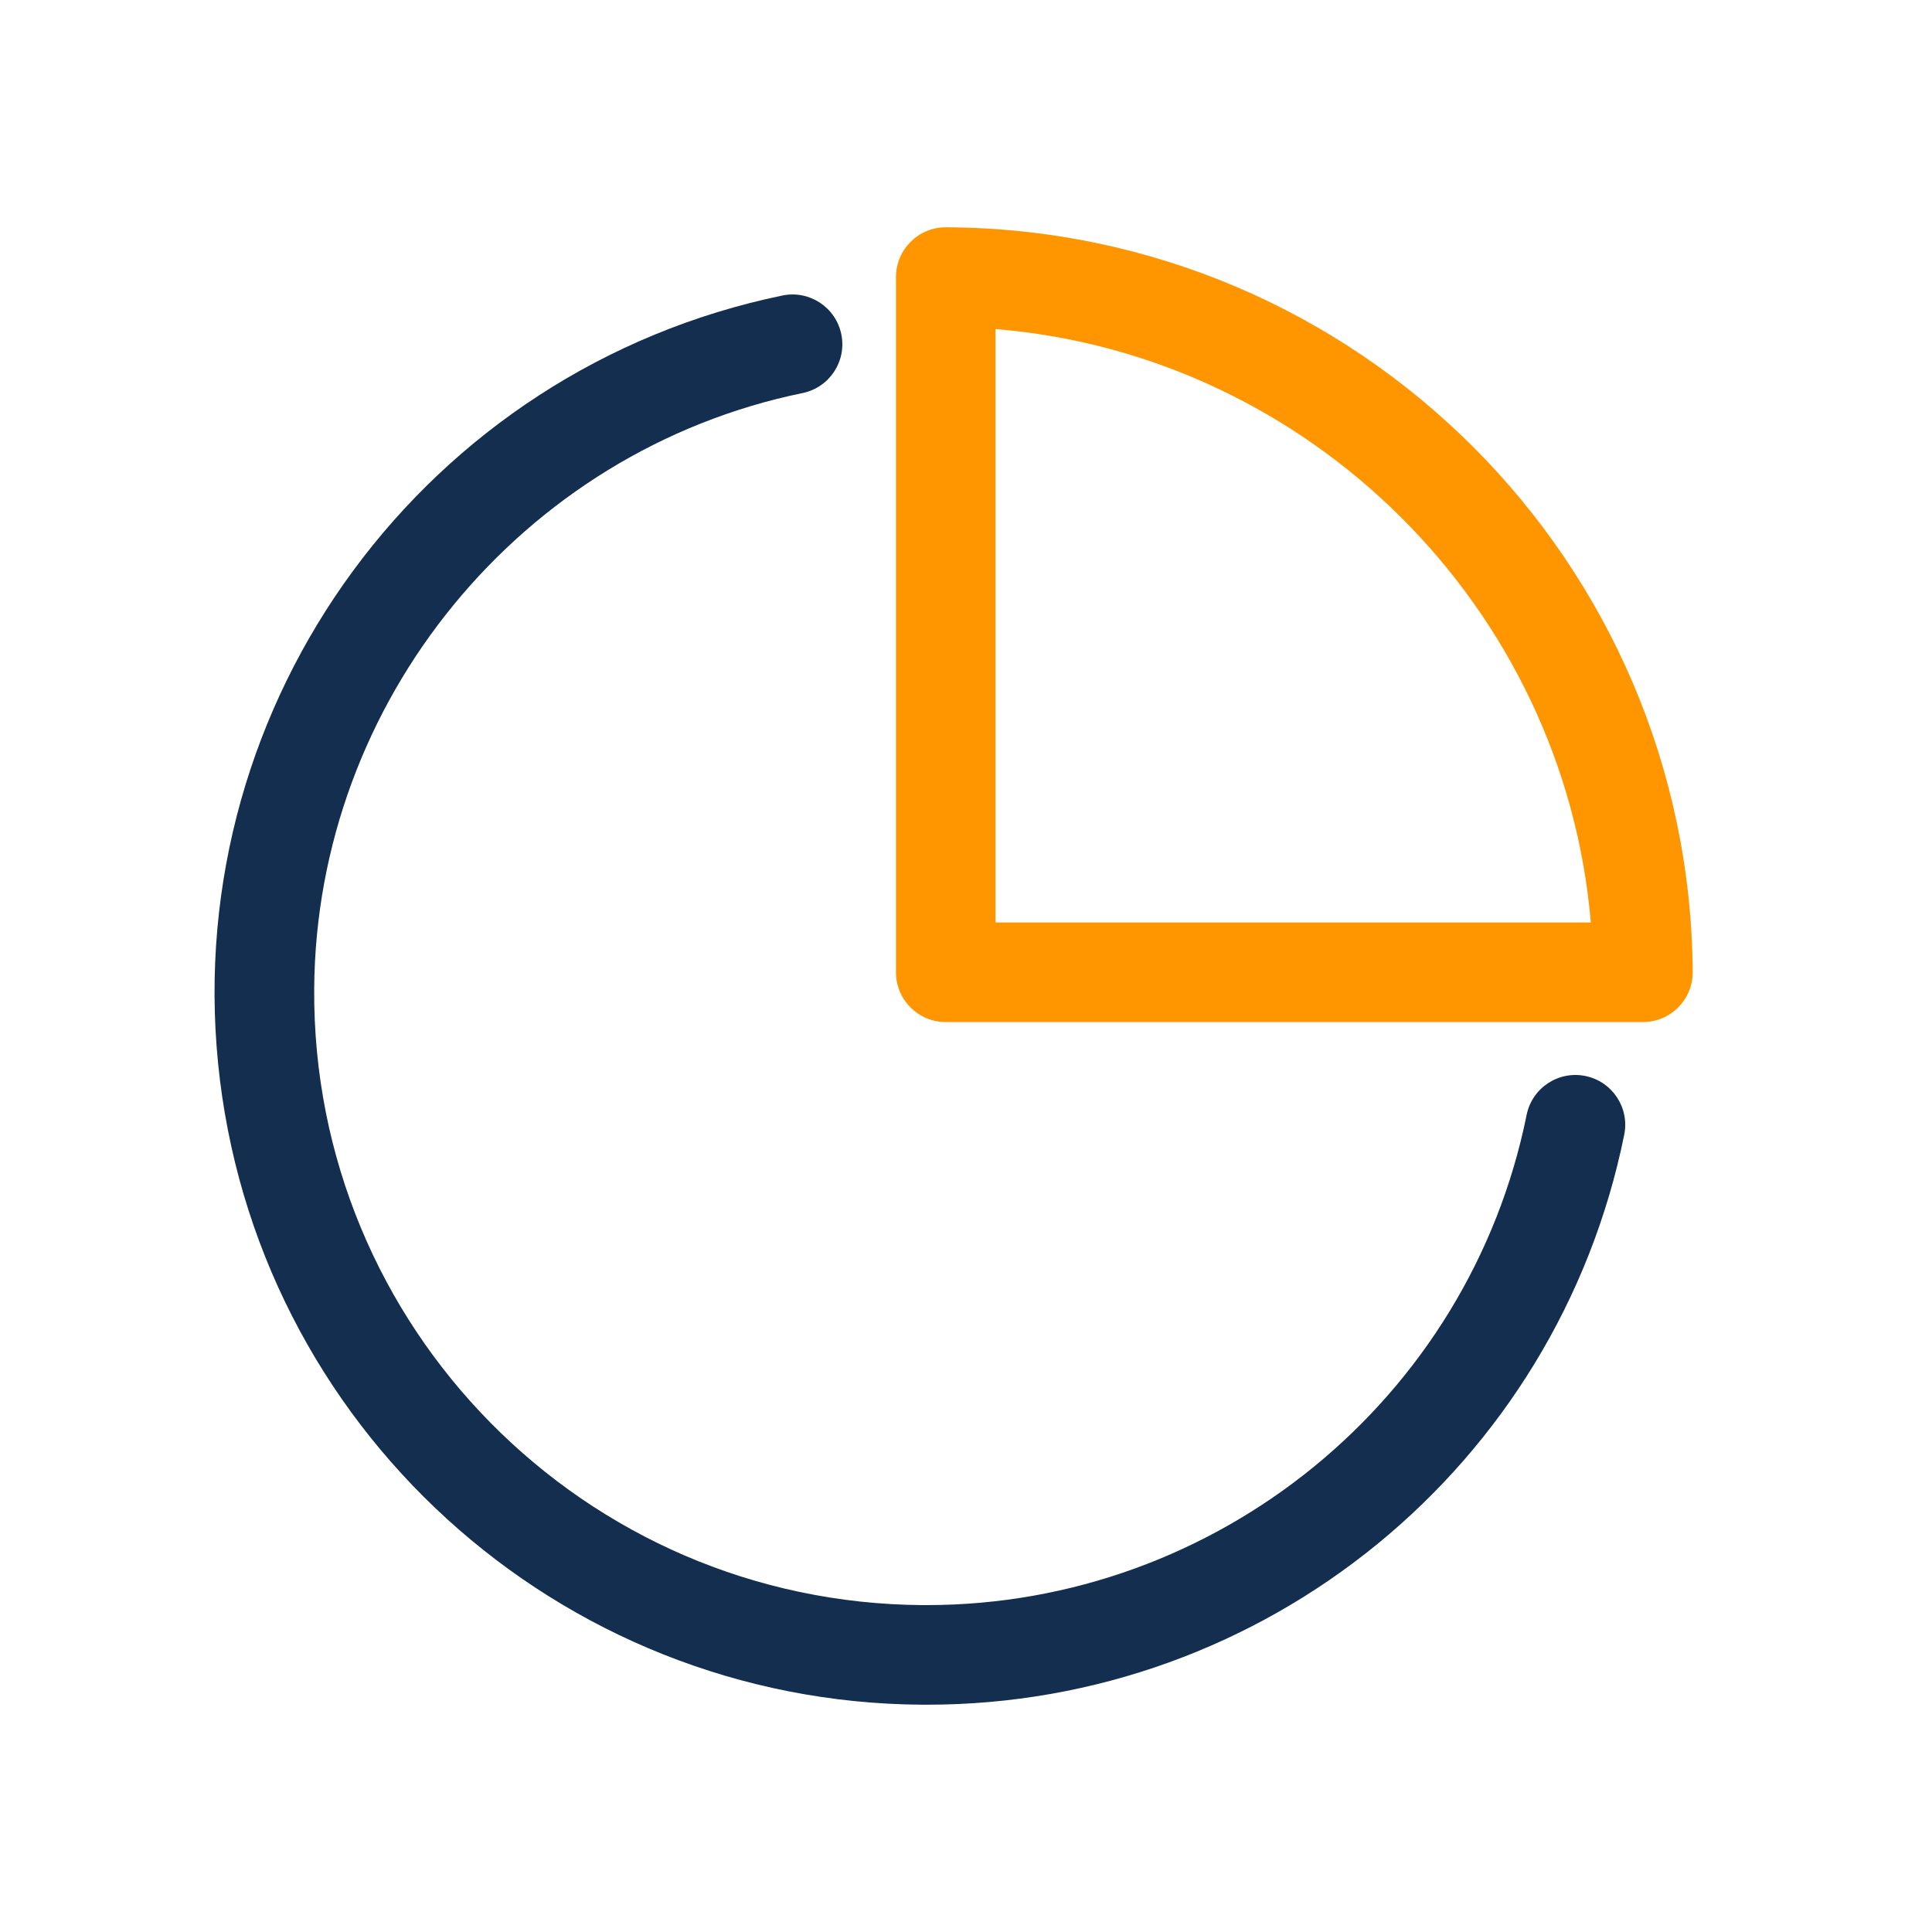
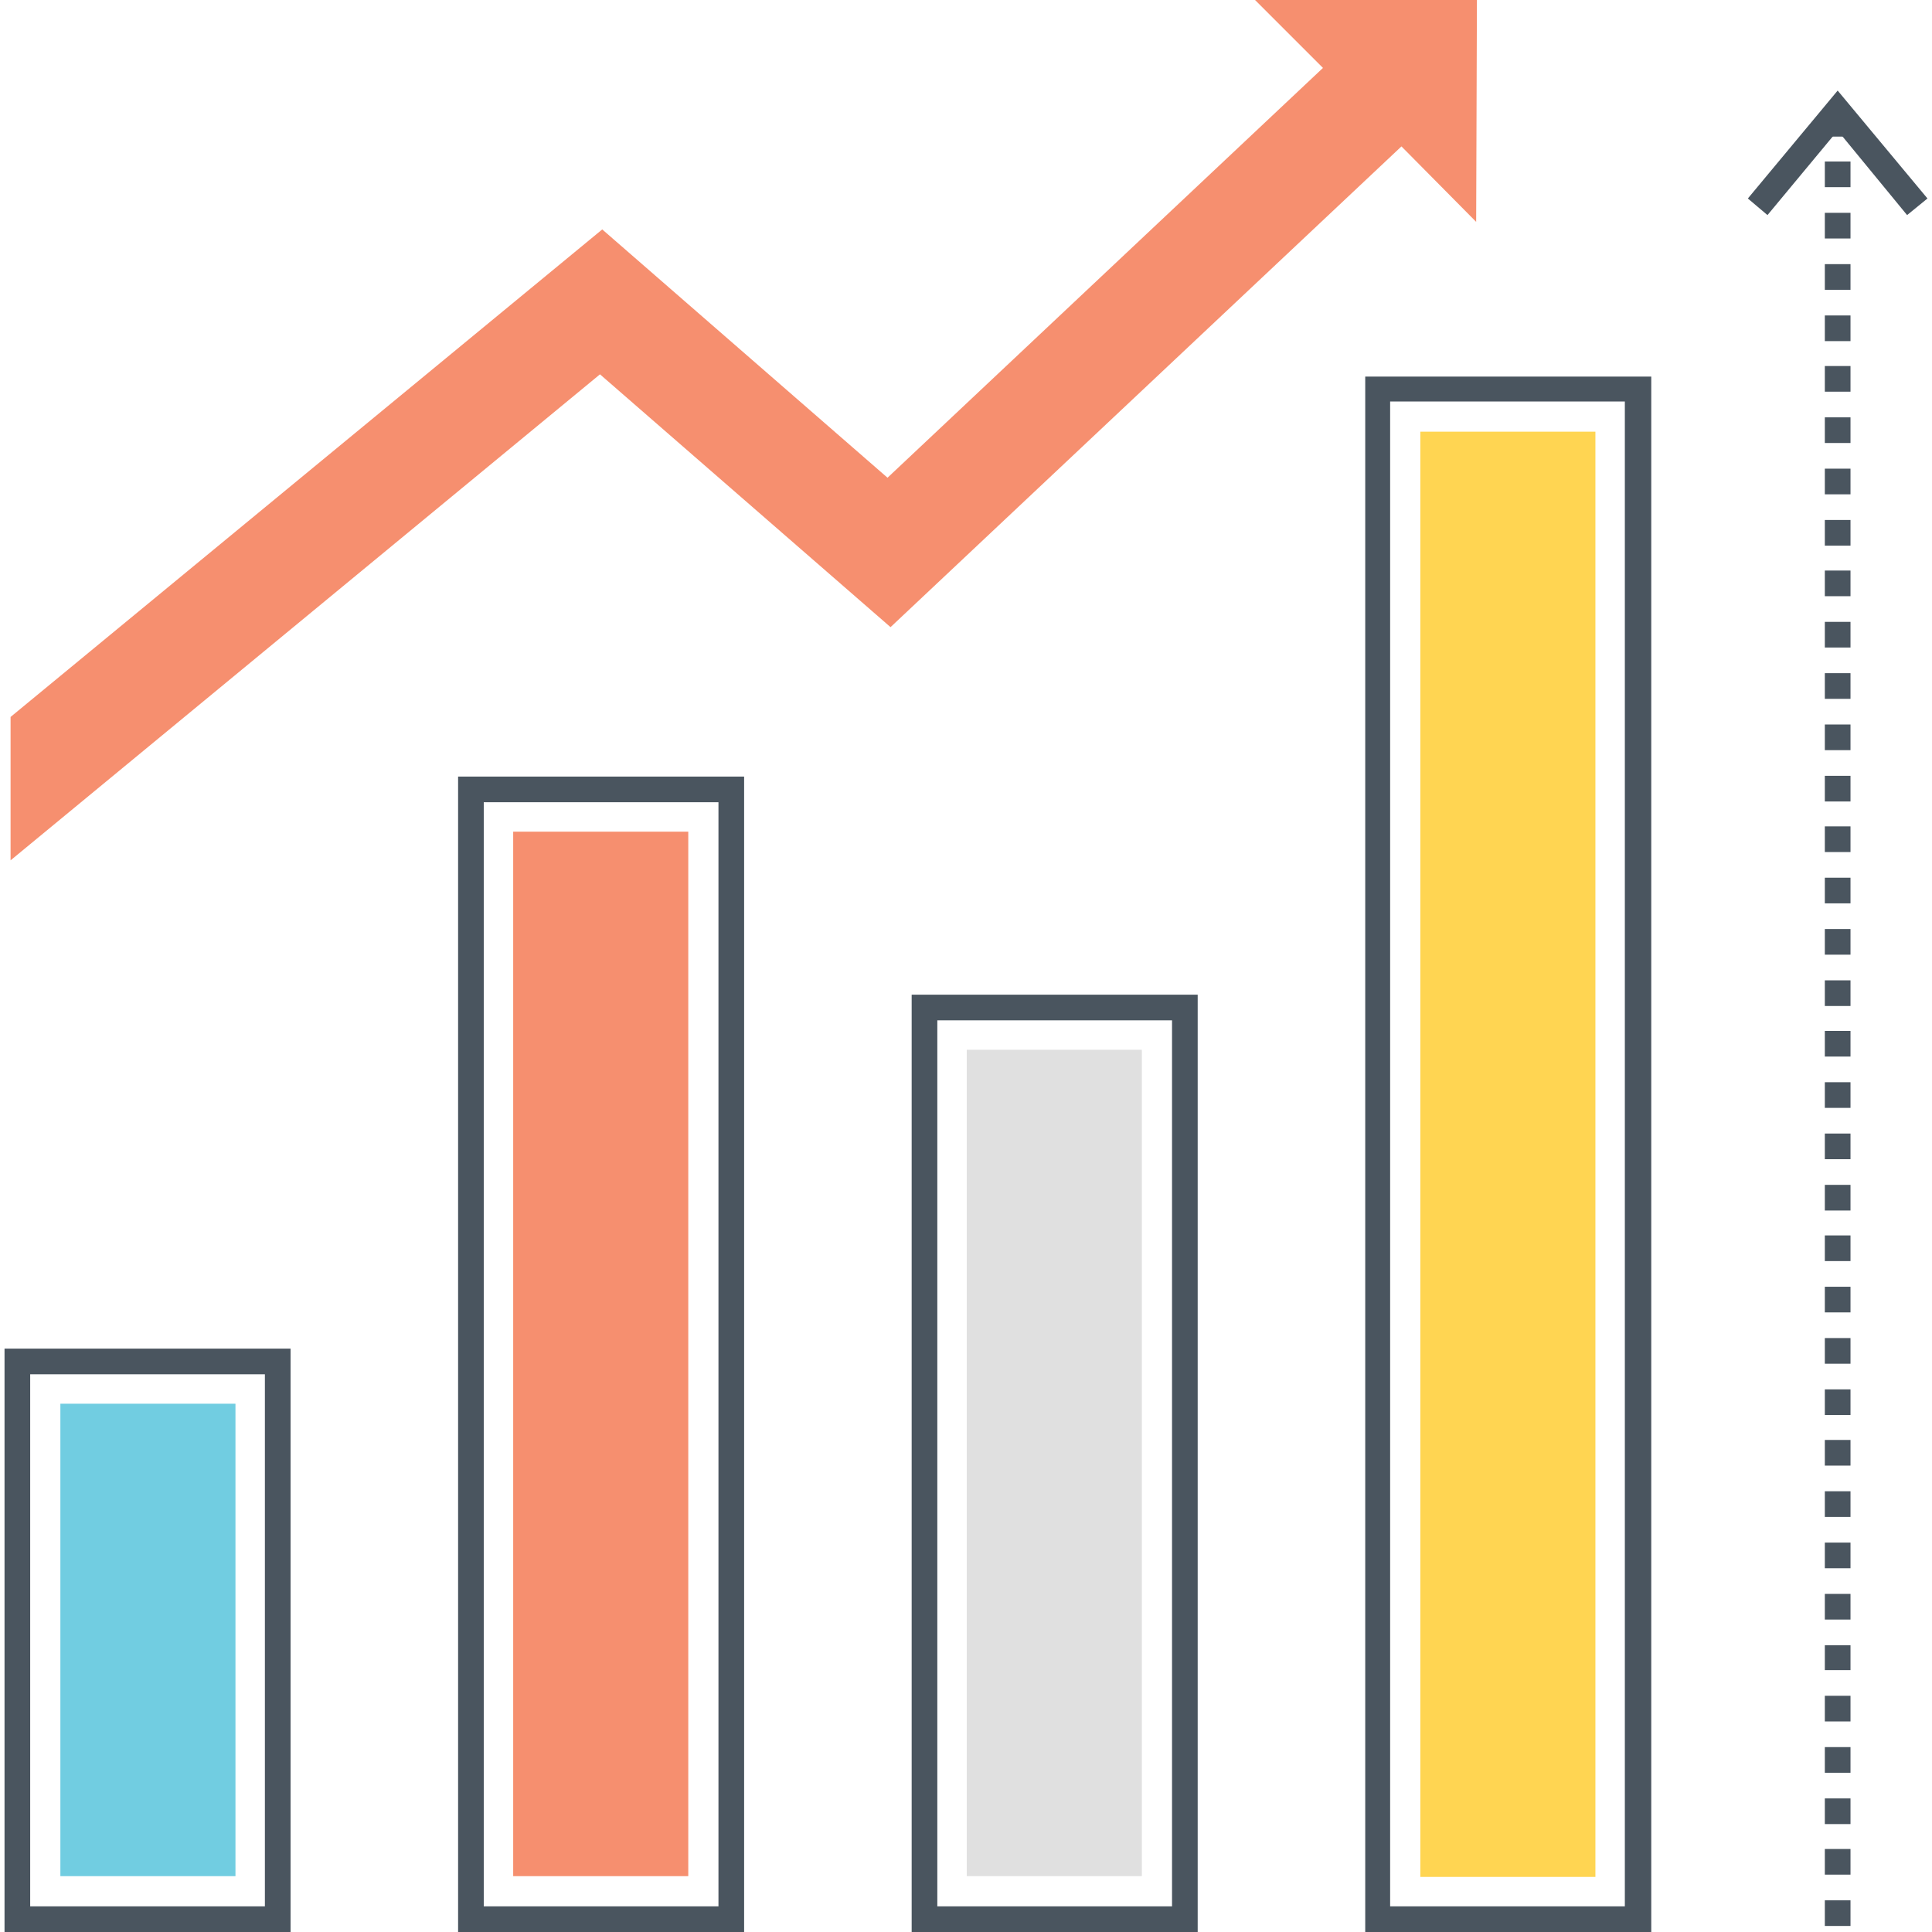
- <svg xmlns="http://www.w3.org/2000/svg" t="1657940670846" class="icon" viewBox="0 0 1024 1024" version="1.1" p-id="1093" width="200" height="200">
+ <svg xmlns="http://www.w3.org/2000/svg" t="1657963398029" class="icon" viewBox="0 0 1024 1024" version="1.1" p-id="818" width="200" height="200">
  <defs>
-     <style type="text/css">@font-face { font-family: feedback-iconfont; src: url("//at.alicdn.com/t/font_1031158_u69w8yhxdu.woff2?t=1630033759944") format("woff2"), url("//at.alicdn.com/t/font_1031158_u69w8yhxdu.woff?t=1630033759944") format("woff"), url("//at.alicdn.com/t/font_1031158_u69w8yhxdu.ttf?t=1630033759944") format("truetype"); }
- </style>
+     <style type="text/css">@font-face { font-family: feedback-iconfont; src:
+             url("//at.alicdn.com/t/font_1031158_u69w8yhxdu.woff2?t=1630033759944") format("woff2"),
+             url("//at.alicdn.com/t/font_1031158_u69w8yhxdu.woff?t=1630033759944") format("woff"),
+             url("//at.alicdn.com/t/font_1031158_u69w8yhxdu.ttf?t=1630033759944") format("truetype"); }
+         </style>
  </defs>
-   <path d="M491.13 903.53h-2.38a377.36 377.36 0 0 1-74-746.91 26.39 26.39 0 0 1 10.62 51.71c-149 30.62-257.9 163.48-258.84 315.89a324.53 324.53 0 0 0 322.54 326.52h2c154 0 287.56-109 318.07-259.81a26.39 26.39 0 0 1 51.74 10.46 377 377 0 0 1-369.75 302.14z" fill="#142E4F" p-id="1094" />
-   <path d="M870.78 541.72H501.27a26.39 26.39 0 0 1-26.39-26.4V146.86a26.39 26.39 0 0 1 26.39-26.39h0.61a397.37 397.37 0 0 1 395.29 394.66 26.39 26.39 0 0 1-26.39 26.59z m-343.12-52.79h315.51C829 322.26 694.53 188.12 527.66 174.41z" fill="#FF9600" p-id="1095" />
+   <path d="M154.4 1024H2.4v-309.2h151.6V1024zM16 1010.4h124.4v-282H16v282z" fill="#4A555F" p-id="819" />
+   <path d="M32 744h92.8v250.4H32z" fill="#71CDE1" p-id="820" />
+   <path d="M394.4 1024H242.8V411.6h151.6V1024z m-138-13.6h124.4V425.2H256.4v585.2z" fill="#4A555F" p-id="821" />
+   <path d="M272 440.8h92.8v553.6H272z" fill="#F68F6F" p-id="822" />
+   <path d="M634.8 1024h-151.6V527.2h151.6V1024z m-138-13.6h124.4V540.8h-124.4v469.6z" fill="#4A555F" p-id="823" />
+   <path d="M512.4 556.4h92.8v438h-92.8z" fill="#E0E0E0" p-id="824" />
+   <path d="M875.2 1024h-151.6V199.6h151.6V1024z m-138.4-13.6h124.4V212.8h-124.4v797.6z" fill="#4A555F" p-id="825" />
+   <path d="M752.8 228.8h92.8v766h-92.8z" fill="#FFD552" p-id="826" />
+   <path d="M980.8 1020.8h-13.6v-13.6h13.6v13.6z m0-27.2h-13.6V980h13.6v13.6z m0-26.8h-13.6v-13.6h13.6v13.6z m0-27.2h-13.6v-13.6h13.6v13.6z m0-27.2h-13.6v-13.6h13.6v13.6z m0-27.2h-13.6V872h13.6v13.2z m0-26.8h-13.6v-13.6h13.6v13.6z m0-27.2h-13.6v-13.6h13.6v13.6z m0-27.2h-13.6v-13.6h13.6v13.6z m0-27.2h-13.6v-13.6h13.6v13.6z m0-26.8h-13.6v-13.6h13.6v13.6z m0-27.2h-13.6v-13.6h13.6v13.6z m0-27.2h-13.6v-13.6h13.6v13.6z m0-27.2h-13.6v-13.6h13.6v13.6z m0-26.8h-13.6V628h13.6v13.6z m0-27.2h-13.6v-13.6h13.6v13.6z m0-27.2h-13.6v-13.6h13.6v13.6z m0-27.2h-13.6v-13.6h13.6v13.6z m0-26.8h-13.6v-13.6h13.6v13.6z m0-27.2h-13.6v-13.6h13.6v13.6z m0-27.2h-13.6v-13.6h13.6v13.6z m0-27.2h-13.6v-13.6h13.6v13.6z m0-26.8h-13.6v-13.6h13.6v13.6z m0-27.2h-13.6V384h13.6v13.6z m0-27.2h-13.6v-13.6h13.6v13.6z m0-27.2h-13.6v-13.6h13.6v13.6z m0-27.2h-13.6v-13.6h13.6V316z m0-26.8h-13.6v-13.6h13.6v13.6z m0-27.2h-13.6v-13.6h13.6v13.6z m0-27.2h-13.6v-13.6h13.6v13.6z m0-27.2h-13.6v-13.6h13.6v13.6z m0-26.8h-13.6v-13.6h13.6v13.6z m0-27.2h-13.6V140h13.6v13.6z m0-27.2h-13.6v-13.6h13.6v13.6z m0-27.2h-13.6v-13.6h13.6v13.6z m0-26.8h-13.6v-4h13.6v4z" fill="#4A555F" p-id="827" />
+   <path d="M1010.8 114l-36.8-44.8-37.2 44.8-10.4-8.8L974 48l47.6 57.2z" fill="#4A555F" p-id="828" />
+   <path d="M665.2 0l36 36-230.8 217.2-151.2-131.6L5.6 380v76l312.4-257.6L472 332.4l270.8-254.8 39.6 40 0.4-117.6z" fill="#F68F6F" p-id="829" />
</svg>
